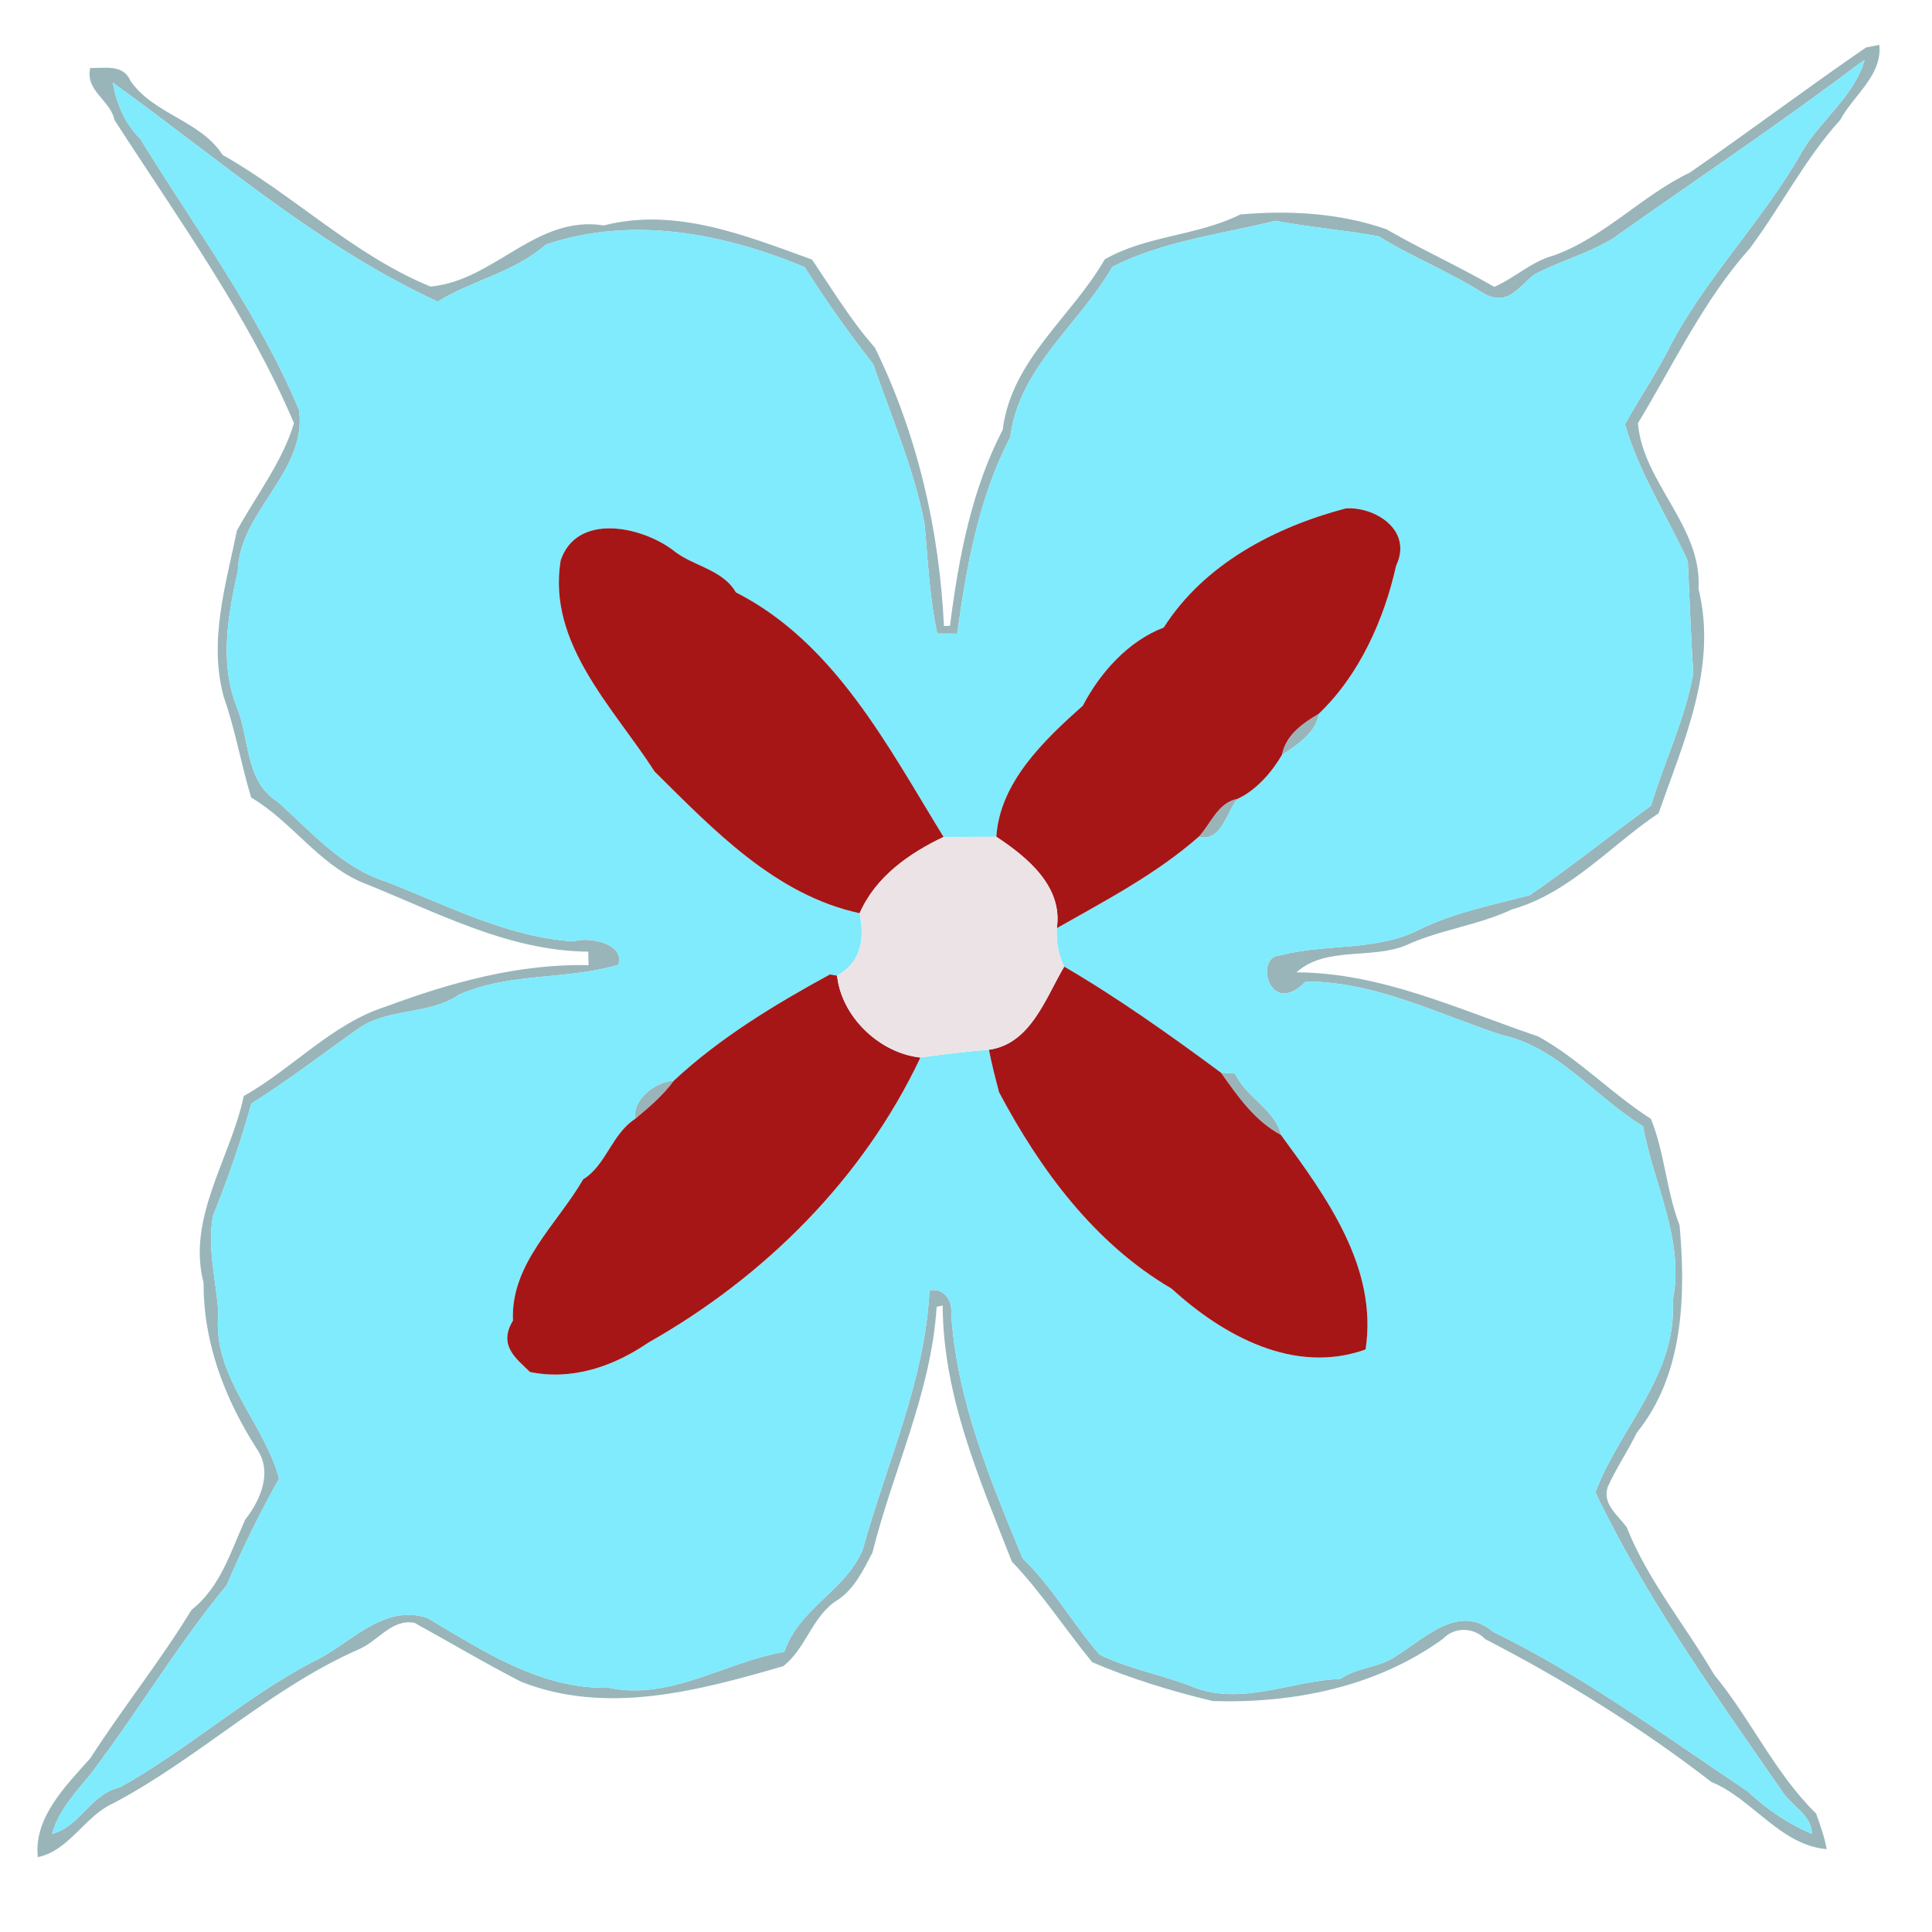
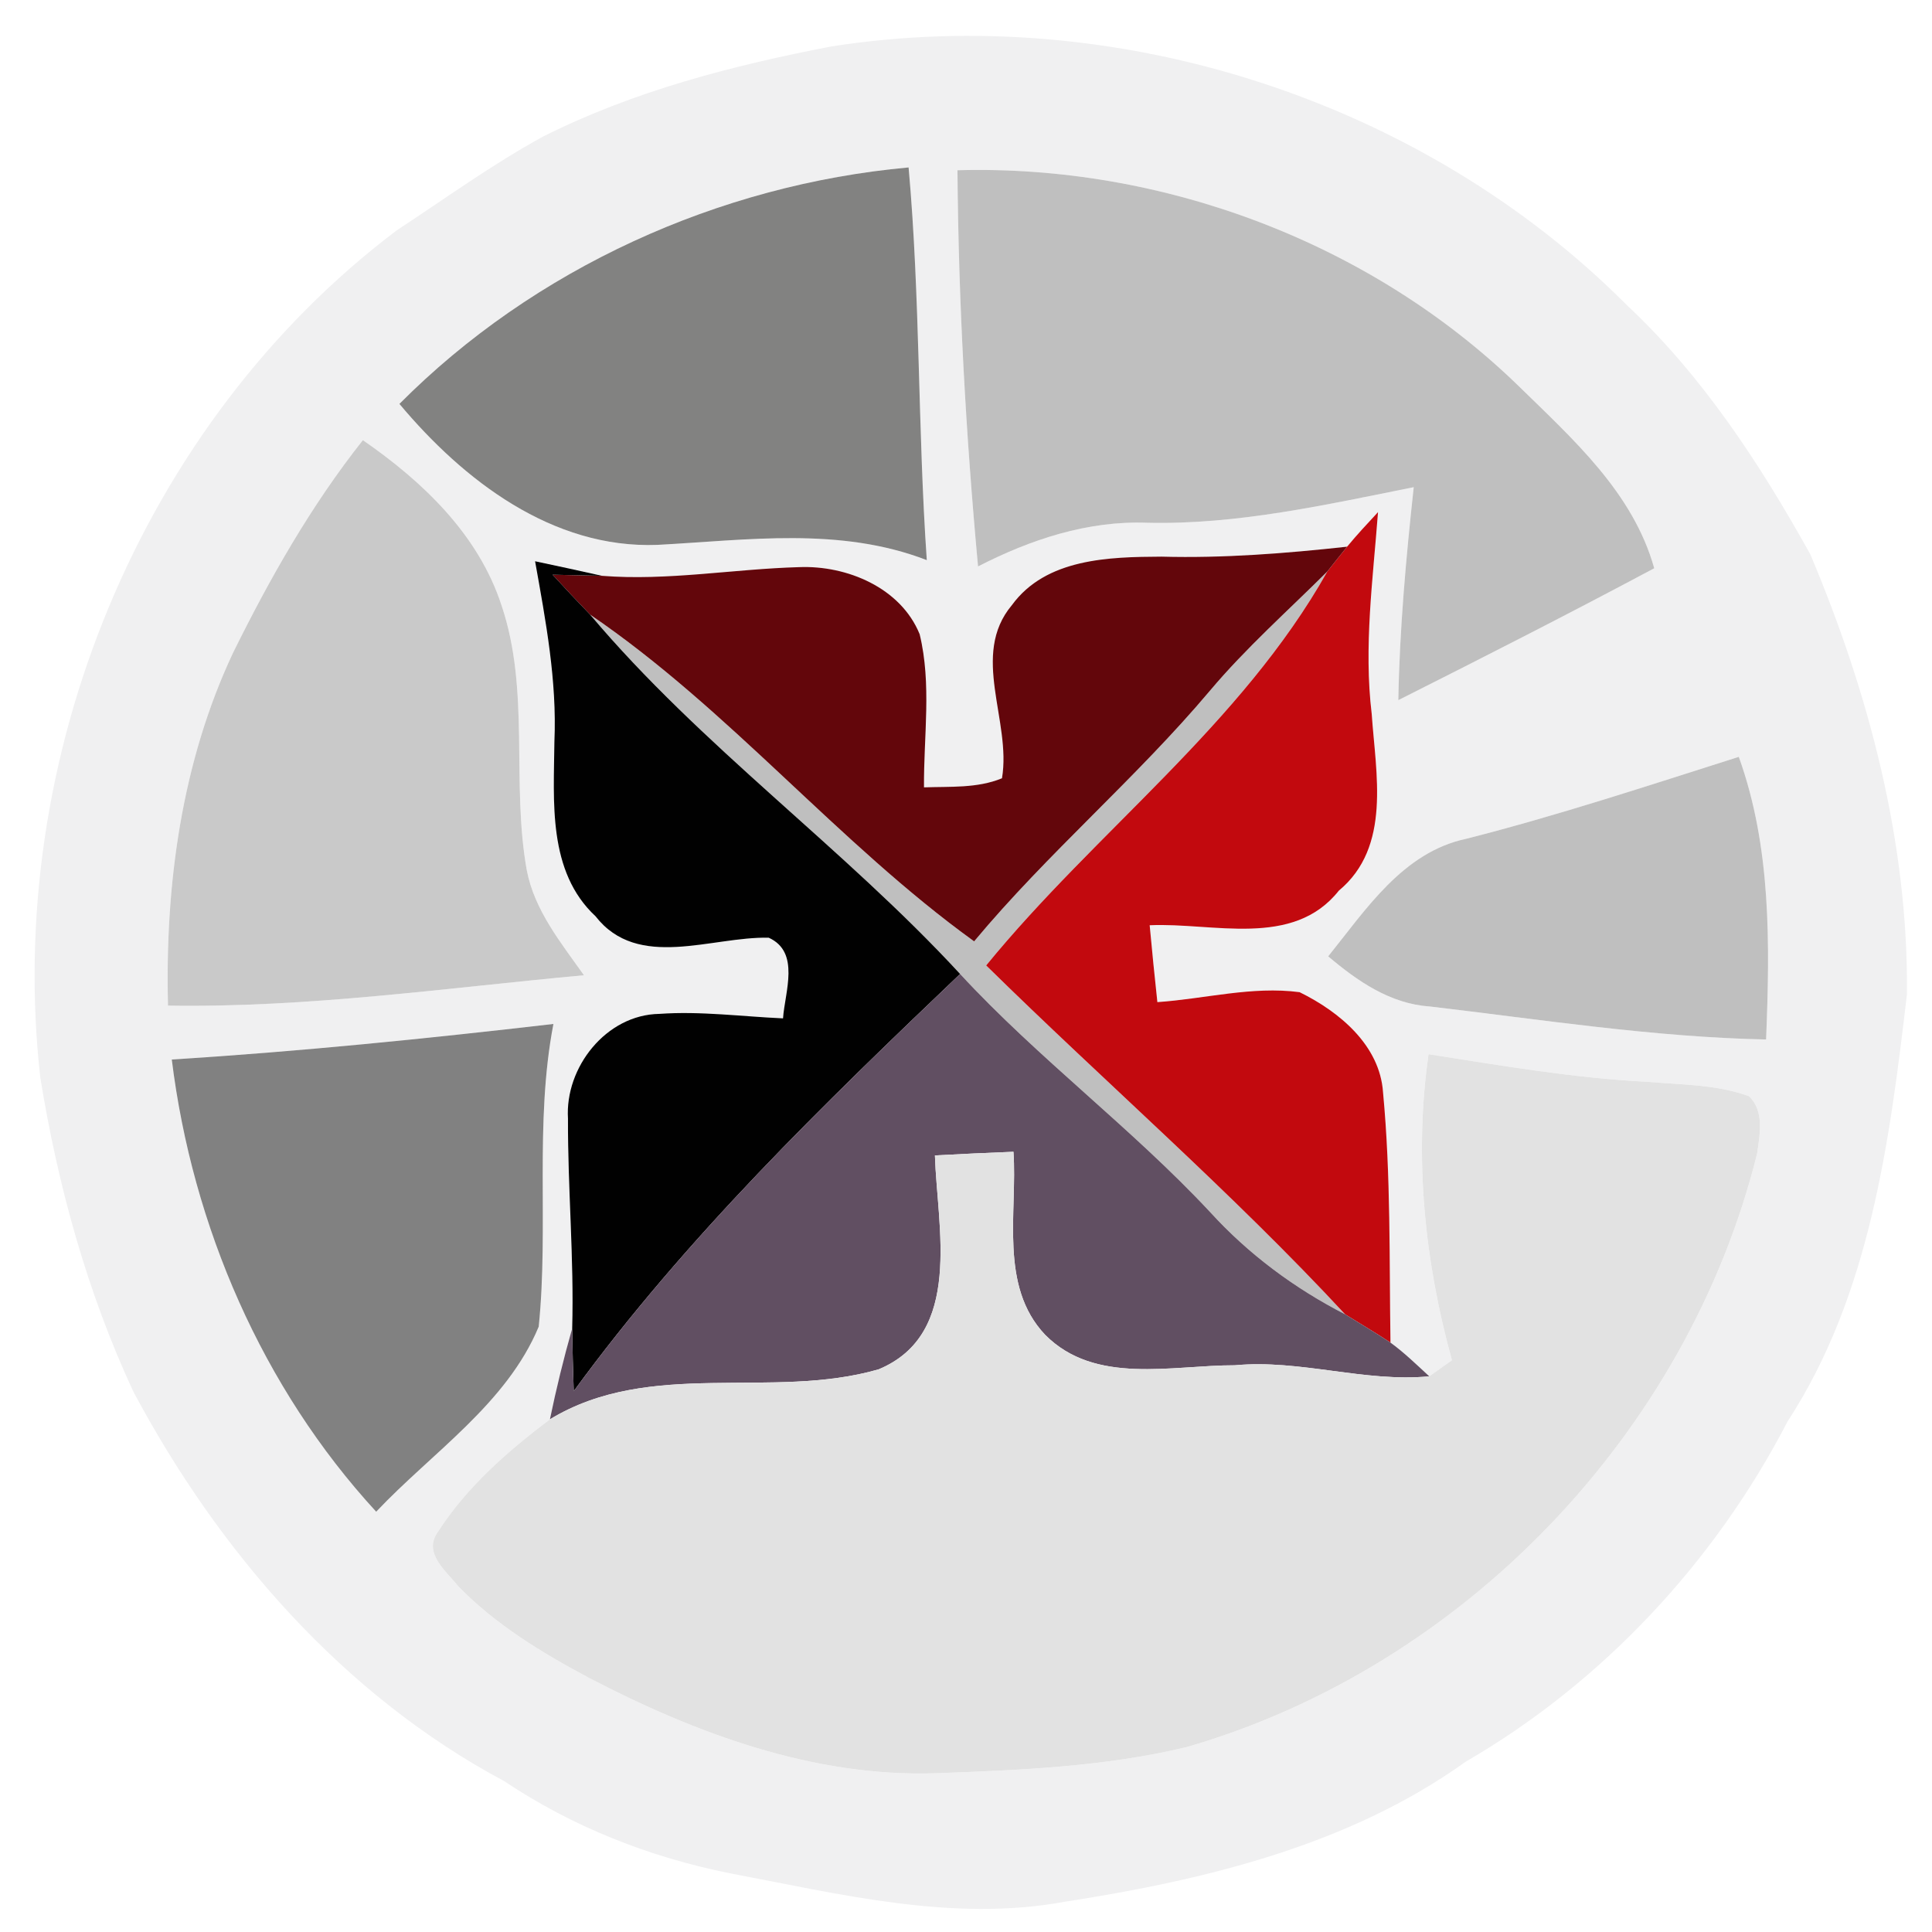
- <svg xmlns="http://www.w3.org/2000/svg" width="256pt" height="256pt" viewBox="0 0 256 256" version="1.1">
-   <g id="#4579828d">
-     <path fill="#457982" opacity="0.55" d=" M 247.26 6.29 C 247.70 6.20 248.58 6.03 249.02 5.94 C 249.44 10.00 245.57 12.64 243.85 15.88 C 239.17 21.03 236.02 27.33 231.87 32.90 C 225.72 39.79 221.80 48.21 217.04 56.07 C 217.64 63.89 225.58 69.77 225.06 78.00 C 227.61 88.35 223.13 98.18 219.77 107.76 C 213.35 112.08 208.03 118.32 200.35 120.50 C 195.85 122.62 190.80 123.18 186.29 125.26 C 181.75 127.15 175.66 125.35 171.79 128.84 C 183.10 128.89 193.31 133.78 203.81 137.33 C 209.23 140.31 213.54 144.93 218.75 148.25 C 220.60 152.76 220.78 157.78 222.55 162.34 C 223.40 171.68 223.08 182.20 216.89 189.83 C 215.70 192.28 214.13 194.57 213.02 197.06 C 212.32 199.34 214.38 200.75 215.54 202.36 C 218.37 209.46 223.31 215.35 227.13 221.90 C 232.00 227.79 235.14 234.91 240.65 240.31 C 241.19 241.85 241.75 243.40 242.05 245.02 C 235.93 244.52 232.16 238.32 226.80 236.14 C 217.42 228.90 207.32 222.62 196.81 217.20 C 195.27 215.59 192.72 215.54 191.18 217.17 C 182.40 223.53 171.38 225.73 160.70 225.40 C 155.27 224.10 149.81 222.43 144.72 220.25 C 141.14 215.88 138.01 211.03 134.08 206.92 C 129.80 196.02 124.96 184.97 124.91 172.99 L 124.11 173.16 C 123.40 184.52 118.33 194.80 115.61 205.71 C 114.42 208.00 113.22 210.53 111.00 212.00 C 107.65 214.03 106.84 218.41 103.78 220.78 C 92.60 224.02 80.45 227.31 69.09 222.86 C 64.30 220.41 59.65 217.63 54.93 215.04 C 51.97 214.45 50.10 217.43 47.62 218.51 C 35.75 223.71 26.40 232.94 14.98 238.96 C 11.22 240.65 9.20 245.21 5.01 246.08 C 4.44 240.82 8.75 236.61 11.98 232.96 C 16.27 226.28 21.25 220.09 25.38 213.31 C 29.21 210.31 30.56 205.62 32.48 201.38 C 34.50 198.78 36.17 195.08 34.03 191.98 C 29.81 185.40 26.93 177.93 26.98 170.00 C 24.72 161.38 30.56 153.49 32.30 145.23 C 38.80 141.58 43.96 135.64 51.20 133.35 C 59.77 130.17 68.76 127.68 77.99 127.89 C 77.98 127.44 77.96 126.55 77.95 126.10 C 67.23 126.01 57.73 120.79 48.02 116.94 C 42.14 114.45 38.69 108.86 33.28 105.68 C 31.94 101.26 31.18 96.68 29.64 92.32 C 27.63 84.91 29.91 77.54 31.39 70.32 C 33.93 65.66 37.48 61.11 38.95 56.06 C 32.81 41.67 23.58 28.95 15.17 15.90 C 14.63 13.27 11.24 12.02 11.96 9.00 C 13.83 9.09 16.33 8.42 17.29 10.73 C 20.41 15.18 26.57 15.98 29.49 20.52 C 38.99 25.90 46.84 33.79 57.05 37.97 C 65.55 37.19 70.98 28.45 80.00 29.87 C 89.54 27.43 98.77 31.21 107.60 34.39 C 110.27 38.35 112.76 42.47 115.93 46.07 C 121.56 57.56 124.46 70.17 125.08 82.95 L 125.88 82.92 C 127.00 74.04 128.72 64.92 132.86 56.95 C 134.04 47.61 141.98 42.04 146.39 34.36 C 151.94 31.19 158.67 31.26 164.35 28.42 C 170.78 27.84 177.55 28.22 183.69 30.37 C 188.38 33.07 193.32 35.30 198.00 38.01 C 200.74 36.82 202.96 34.62 205.91 33.84 C 212.65 31.40 217.52 25.94 223.92 22.86 C 231.76 17.45 239.42 11.67 247.26 6.29 M 246.38 8.41 C 235.71 16.47 224.58 23.91 213.67 31.63 C 210.41 33.61 206.69 34.60 203.33 36.36 C 201.26 37.89 199.78 40.90 196.30 38.70 C 191.94 35.94 187.10 34.07 182.72 31.32 C 178.18 30.48 173.54 30.12 168.99 29.26 C 161.76 31.05 154.09 31.94 147.39 35.36 C 142.98 43.04 135.04 48.61 133.86 57.95 C 129.69 65.93 128.06 75.08 126.83 83.96 C 126.17 83.95 124.85 83.95 124.19 83.94 C 123.15 79.13 122.96 74.22 122.50 69.34 C 121.08 62.08 118.11 55.22 115.71 48.26 C 112.46 44.12 109.42 39.82 106.60 35.38 C 95.75 30.89 83.76 28.57 72.34 32.40 C 68.13 36.11 62.62 37.11 57.99 39.96 C 42.12 32.63 29.00 21.06 14.95 10.95 C 15.44 13.75 16.52 16.37 18.57 18.38 C 25.87 30.23 34.21 41.43 39.63 54.33 C 40.72 62.55 31.75 67.66 31.51 75.66 C 30.20 81.52 29.06 87.93 31.38 93.69 C 33.10 97.92 32.47 103.56 36.78 106.23 C 41.22 110.19 45.24 114.94 51.14 116.82 C 59.28 119.96 67.18 124.18 76.07 124.75 C 77.65 124.11 82.89 124.85 81.93 127.84 C 75.10 129.88 67.40 128.83 60.79 131.82 C 56.81 134.54 51.29 133.51 47.35 136.39 C 42.68 139.69 38.15 143.19 33.30 146.23 C 31.91 151.31 30.16 156.27 28.21 161.15 C 27.44 165.47 28.66 169.71 28.94 173.99 C 28.05 182.35 34.98 188.46 36.98 195.92 C 34.42 200.51 32.09 205.20 30.04 210.04 C 23.53 217.92 18.24 226.86 12.04 235.03 C 10.05 237.46 7.73 239.92 6.90 243.00 C 10.65 242.03 12.01 237.68 15.90 236.83 C 24.74 231.91 32.33 225.03 41.28 220.28 C 46.32 218.02 50.60 212.42 56.63 214.39 C 64.09 218.79 71.60 223.83 80.65 223.64 C 88.82 225.37 96.12 220.21 103.92 218.88 C 105.92 213.04 112.02 210.82 114.32 205.32 C 117.46 193.92 122.57 182.97 123.16 170.99 C 124.99 170.60 126.22 172.28 126.04 173.97 C 126.73 185.41 131.20 196.07 135.52 206.52 C 139.49 210.29 142.14 215.20 145.72 219.25 C 149.68 221.20 154.20 221.94 158.30 223.62 C 164.74 226.01 171.13 222.68 177.60 222.47 C 179.92 220.84 182.98 221.02 185.24 219.26 C 188.86 217.02 193.37 212.42 197.81 216.20 C 209.77 222.03 220.70 230.09 231.60 237.38 C 234.05 239.70 236.95 241.68 240.09 243.00 C 240.06 240.60 237.64 239.41 236.36 237.68 C 227.46 224.80 218.16 211.89 211.40 197.75 C 214.60 189.16 222.26 182.22 221.64 172.35 C 223.27 164.35 219.10 156.93 217.71 149.23 C 211.33 145.36 206.48 138.73 198.92 137.12 C 190.43 134.31 182.18 130.06 173.01 130.05 C 168.19 135.04 166.09 126.66 169.67 126.58 C 175.70 125.00 182.39 126.09 188.10 123.16 C 192.71 120.91 197.73 119.91 202.68 118.63 C 208.19 114.87 213.37 110.67 218.77 106.76 C 220.54 100.91 223.26 95.32 224.36 89.28 C 224.06 84.33 223.87 79.30 223.64 74.32 C 220.87 68.30 217.16 62.62 215.32 56.22 C 217.08 53.03 219.13 50.02 220.82 46.80 C 225.68 37.05 233.57 29.40 238.89 19.90 C 241.39 15.79 245.74 12.65 247.07 7.94 L 246.38 8.41 Z" />
-     <path fill="#457982" opacity="0.55" d=" M 169.87 100.02 C 170.35 97.43 172.59 95.84 174.72 94.60 C 174.45 97.03 171.83 98.76 169.87 100.02 Z" />
-     <path fill="#457982" opacity="0.55" d=" M 158.83 110.88 C 160.46 109.14 161.37 106.33 163.97 105.86 C 162.46 107.69 161.86 111.60 158.83 110.88 Z" />
-     <path fill="#457982" opacity="0.55" d=" M 161.79 142.14 C 162.26 142.17 163.20 142.23 163.67 142.26 C 165.04 145.38 169.05 147.08 169.73 150.38 C 166.28 148.55 164.00 145.26 161.79 142.14 Z" />
-     <path fill="#457982" opacity="0.55" d=" M 84.18 148.24 C 83.76 145.66 86.91 143.29 89.28 143.20 C 87.86 145.15 86.02 146.70 84.18 148.24 Z" />
+ <svg xmlns="http://www.w3.org/2000/svg" width="138pt" height="138pt" viewBox="0 0 138 138" version="1.1">
+   <g id="#f0f0f1ff">
+     <path fill="#f0f0f1" opacity="1.00" d=" M 59.37 3.32 C 79.75 0.13 101.61 7.15 116.20 21.79 C 121.62 26.86 125.73 33.16 129.31 39.60 C 133.49 49.50 136.32 60.22 136.21 71.02 C 134.98 81.49 133.58 92.49 127.69 101.52 C 122.51 111.54 114.47 120.17 104.70 125.83 C 96.35 131.82 86.05 134.29 76.05 135.84 C 68.03 137.31 60.00 135.29 52.16 133.81 C 46.40 132.66 40.89 130.49 36.01 127.22 C 24.48 121.06 15.62 110.83 9.53 99.41 C 6.23 92.32 4.13 84.69 2.88 76.98 C 0.31 54.25 9.98 30.32 28.33 16.46 C 31.79 14.19 35.16 11.74 38.80 9.75 C 45.25 6.51 52.31 4.68 59.37 3.32 M 28.53 28.85 C 33.11 34.32 39.45 39.20 46.95 38.92 C 53.38 38.58 60.00 37.61 66.20 40.01 C 65.55 30.67 65.74 21.29 64.90 11.96 C 51.34 13.19 38.14 19.18 28.53 28.85 M 68.39 12.16 C 68.46 21.61 68.99 31.05 69.86 40.46 C 73.60 38.54 77.68 37.18 81.95 37.34 C 88.40 37.49 94.70 36.05 100.98 34.80 C 100.43 39.86 99.97 44.92 99.88 50.01 C 106.00 46.93 112.11 43.82 118.16 40.59 C 116.64 35.16 112.33 31.35 108.45 27.55 C 97.91 17.32 83.03 11.75 68.39 12.16 M 16.64 46.64 C 12.96 54.47 11.78 63.25 12.00 71.83 C 21.96 71.99 31.83 70.57 41.71 69.66 C 40.07 67.34 38.18 65.03 37.63 62.17 C 36.50 55.91 37.89 49.34 35.82 43.23 C 34.17 38.17 30.19 34.39 25.92 31.44 C 22.22 36.11 19.27 41.31 16.64 46.64 M 96.22 39.05 C 91.82 39.53 87.40 39.88 82.97 39.76 C 79.22 39.78 74.72 39.88 72.28 43.22 C 69.28 46.79 72.26 51.49 71.57 55.59 C 69.80 56.32 67.86 56.17 66.00 56.24 C 65.97 52.60 66.56 48.88 65.69 45.30 C 64.34 41.98 60.49 40.37 57.07 40.51 C 52.38 40.64 47.71 41.50 43.00 41.13 C 41.41 40.77 39.82 40.43 38.22 40.09 C 38.98 44.34 39.79 48.63 39.60 52.97 C 39.56 57.23 39.10 62.25 42.54 65.45 C 45.57 69.34 50.83 66.88 54.91 66.98 C 57.18 68.01 56.06 70.86 55.93 72.74 C 52.99 72.61 50.04 72.21 47.09 72.42 C 43.30 72.48 40.34 76.24 40.57 79.91 C 40.55 84.91 41.01 89.89 40.87 94.89 C 40.26 97.03 39.73 99.20 39.28 101.38 C 36.27 103.65 33.34 106.21 31.29 109.40 C 30.18 110.91 31.84 112.19 32.72 113.29 C 35.39 116.05 38.72 118.06 42.09 119.86 C 49.72 123.83 58.12 126.95 66.85 126.66 C 72.85 126.44 78.91 126.20 84.77 124.79 C 104.54 119.07 120.56 102.35 125.51 82.39 C 125.70 81.03 126.04 79.37 124.93 78.30 C 122.59 77.45 120.06 77.48 117.62 77.27 C 112.38 77.00 107.21 76.11 102.04 75.30 C 100.99 82.61 101.75 90.07 103.71 97.16 C 103.30 97.45 102.49 98.02 102.09 98.31 C 101.19 97.48 100.31 96.62 99.32 95.90 C 99.23 89.95 99.35 83.97 98.79 78.04 C 98.57 74.66 95.66 72.26 92.83 70.87 C 89.43 70.42 86.05 71.35 82.67 71.58 C 82.47 69.75 82.29 67.92 82.12 66.09 C 86.63 65.88 92.35 67.76 95.63 63.62 C 99.40 60.49 98.27 55.26 97.98 51.00 C 97.40 46.19 98.07 41.38 98.43 36.58 C 97.68 37.39 96.92 38.20 96.22 39.05 M 104.74 59.91 C 100.21 60.87 97.58 64.95 94.87 68.31 C 96.95 70.07 99.29 71.70 102.12 71.89 C 110.11 72.83 118.09 74.08 126.15 74.25 C 126.42 67.47 126.53 60.53 124.20 54.06 C 117.74 56.11 111.31 58.24 104.74 59.91 M 12.27 75.68 C 13.74 87.57 18.73 99.13 26.87 107.98 C 30.86 103.75 36.19 100.27 38.48 94.76 C 39.21 87.58 38.16 80.29 39.53 73.14 C 30.46 74.19 21.38 75.11 12.27 75.68 Z" />
  </g>
-   <g id="#7febfcfd">
-     <path fill="#7febfc" opacity="1.00" d=" M 246.38 8.41 L 247.07 7.94 C 245.74 12.65 241.39 15.79 238.89 19.90 C 233.57 29.40 225.68 37.05 220.82 46.80 C 219.13 50.02 217.08 53.03 215.32 56.22 C 217.16 62.62 220.87 68.30 223.64 74.32 C 223.87 79.30 224.06 84.33 224.36 89.28 C 223.26 95.32 220.54 100.91 218.77 106.76 C 213.37 110.67 208.19 114.87 202.68 118.63 C 197.73 119.91 192.71 120.91 188.10 123.16 C 182.39 126.09 175.70 125.00 169.67 126.58 C 166.09 126.66 168.19 135.04 173.01 130.05 C 182.18 130.06 190.43 134.31 198.92 137.12 C 206.48 138.73 211.33 145.36 217.71 149.23 C 219.10 156.93 223.27 164.35 221.64 172.35 C 222.26 182.22 214.60 189.16 211.40 197.75 C 218.16 211.89 227.46 224.80 236.36 237.68 C 237.64 239.41 240.06 240.60 240.09 243.00 C 236.95 241.68 234.05 239.70 231.60 237.38 C 220.70 230.09 209.77 222.03 197.81 216.20 C 193.37 212.42 188.86 217.02 185.24 219.26 C 182.98 221.02 179.92 220.84 177.60 222.47 C 171.13 222.68 164.74 226.01 158.30 223.62 C 154.20 221.94 149.68 221.20 145.72 219.25 C 142.14 215.20 139.49 210.29 135.52 206.52 C 131.20 196.07 126.73 185.41 126.04 173.97 C 126.22 172.28 124.99 170.60 123.16 170.99 C 122.57 182.97 117.46 193.92 114.32 205.32 C 112.02 210.82 105.92 213.04 103.92 218.88 C 96.12 220.21 88.82 225.37 80.65 223.64 C 71.60 223.83 64.09 218.79 56.63 214.39 C 50.60 212.42 46.32 218.02 41.28 220.28 C 32.33 225.03 24.74 231.91 15.90 236.83 C 12.01 237.68 10.65 242.03 6.90 243.00 C 7.73 239.92 10.05 237.46 12.04 235.03 C 18.24 226.86 23.53 217.92 30.04 210.04 C 32.09 205.20 34.42 200.51 36.98 195.92 C 34.98 188.46 28.05 182.35 28.94 173.99 C 28.66 169.71 27.44 165.47 28.21 161.15 C 30.16 156.27 31.91 151.31 33.30 146.23 C 38.15 143.19 42.68 139.69 47.35 136.39 C 51.29 133.51 56.81 134.54 60.79 131.82 C 67.40 128.83 75.10 129.88 81.93 127.84 C 82.89 124.85 77.65 124.11 76.07 124.75 C 67.18 124.18 59.28 119.96 51.14 116.82 C 45.24 114.94 41.22 110.19 36.78 106.23 C 32.47 103.56 33.10 97.92 31.38 93.69 C 29.06 87.93 30.20 81.52 31.51 75.66 C 31.75 67.66 40.72 62.55 39.63 54.33 C 34.21 41.43 25.87 30.23 18.57 18.38 C 16.52 16.37 15.44 13.75 14.95 10.95 C 29.00 21.06 42.12 32.63 57.99 39.96 C 62.62 37.11 68.13 36.11 72.34 32.40 C 83.76 28.57 95.75 30.89 106.60 35.38 C 109.42 39.82 112.46 44.12 115.71 48.26 C 118.11 55.22 121.08 62.08 122.50 69.34 C 122.96 74.22 123.15 79.13 124.19 83.94 C 124.85 83.95 126.17 83.95 126.83 83.96 C 128.06 75.08 129.69 65.93 133.86 57.95 C 135.04 48.61 142.98 43.04 147.39 35.36 C 154.09 31.94 161.76 31.05 168.99 29.26 C 173.54 30.12 178.18 30.48 182.72 31.32 C 187.10 34.07 191.94 35.94 196.30 38.70 C 199.78 40.90 201.26 37.89 203.33 36.36 C 206.69 34.60 210.41 33.61 213.67 31.63 C 224.58 23.91 235.71 16.47 246.38 8.41 M 178.30 67.37 C 168.90 69.86 159.57 74.73 154.20 83.15 C 149.56 84.92 145.79 89.06 143.48 93.51 C 138.38 98.03 132.46 103.68 132.02 110.88 C 130.27 110.88 126.77 110.90 125.03 110.90 C 117.69 98.99 110.64 85.17 97.51 78.49 C 95.67 75.35 91.74 75.05 89.10 72.84 C 84.81 69.68 76.41 67.98 74.29 74.26 C 72.49 85.29 81.29 93.75 86.75 102.25 C 94.56 109.97 102.73 118.59 113.91 121.01 C 114.61 124.54 114.03 127.54 110.92 129.28 L 109.96 129.12 C 102.69 133.09 95.35 137.53 89.28 143.20 C 86.91 143.29 83.76 145.66 84.18 148.24 C 81.01 150.31 80.38 154.32 77.27 156.27 C 73.83 162.23 67.63 167.47 67.97 174.99 C 65.95 178.31 68.46 180.06 70.23 181.80 C 75.84 182.95 81.31 181.05 85.93 177.89 C 101.31 169.19 114.38 156.19 121.96 140.13 C 124.98 139.69 127.99 139.34 131.04 139.10 C 131.40 140.99 131.89 142.85 132.37 144.71 C 137.83 155.00 145.03 164.77 155.24 170.75 C 162.08 177.00 171.52 182.20 180.95 178.81 C 182.60 167.95 175.74 158.58 169.73 150.38 C 169.05 147.08 165.04 145.38 163.67 142.26 C 163.20 142.23 162.26 142.17 161.79 142.14 C 155.10 137.18 147.99 132.14 141.01 128.08 C 140.23 126.49 139.96 124.75 140.03 122.99 C 146.50 119.31 153.20 115.83 158.83 110.88 C 161.86 111.60 162.46 107.69 163.97 105.86 C 166.46 104.71 168.53 102.32 169.87 100.02 C 171.83 98.76 174.45 97.03 174.72 94.60 C 180.09 89.51 183.40 82.11 184.99 74.97 C 187.27 70.17 182.08 67.09 178.30 67.37 Z" />
+   <g id="#828281fe">
+     <path fill="#828281" opacity="1.00" d=" M 28.53 28.85 C 38.14 19.18 51.34 13.19 64.90 11.96 C 65.74 21.29 65.55 30.67 66.20 40.01 C 60.00 37.61 53.38 38.58 46.95 38.92 C 39.45 39.20 33.11 34.32 28.53 28.85 Z" />
  </g>
-   <g id="#a61617ff">
-     <path fill="#a61617" opacity="1.00" d=" M 178.30 67.37 C 182.08 67.09 187.27 70.17 184.99 74.97 C 183.40 82.11 180.09 89.51 174.72 94.60 C 172.59 95.84 170.35 97.43 169.87 100.02 C 168.53 102.32 166.46 104.71 163.97 105.86 C 161.37 106.33 160.46 109.14 158.83 110.88 C 153.20 115.83 146.50 119.31 140.03 122.99 C 140.87 117.50 136.13 113.58 132.02 110.88 C 132.46 103.68 138.38 98.03 143.48 93.51 C 145.79 89.06 149.56 84.92 154.20 83.15 C 159.57 74.73 168.90 69.86 178.30 67.37 Z" />
-     <path fill="#a61617" opacity="1.00" d=" M 74.29 74.26 C 76.41 67.98 84.81 69.68 89.10 72.84 C 91.74 75.05 95.67 75.35 97.51 78.49 C 110.64 85.17 117.69 98.99 125.03 110.90 C 120.43 113.08 116.00 116.21 113.91 121.01 C 102.73 118.59 94.56 109.97 86.75 102.25 C 81.29 93.75 72.49 85.29 74.29 74.26 Z" />
-     <path fill="#a61617" opacity="1.00" d=" M 141.01 128.08 C 147.99 132.14 155.10 137.18 161.79 142.14 C 164.00 145.26 166.28 148.55 169.73 150.38 C 175.74 158.58 182.60 167.95 180.95 178.81 C 171.52 182.20 162.08 177.00 155.24 170.75 C 145.03 164.77 137.83 155.00 132.37 144.71 C 131.89 142.85 131.40 140.99 131.04 139.10 C 136.56 138.31 138.49 132.36 141.01 128.08 Z" />
-     <path fill="#a61617" opacity="1.00" d=" M 109.96 129.12 L 110.92 129.28 C 111.50 134.74 116.55 139.55 121.96 140.13 C 114.38 156.19 101.31 169.19 85.93 177.89 C 81.31 181.05 75.84 182.95 70.23 181.80 C 68.46 180.06 65.95 178.31 67.97 174.99 C 67.63 167.47 73.83 162.23 77.27 156.27 C 80.38 154.32 81.01 150.31 84.18 148.24 C 86.02 146.70 87.86 145.15 89.28 143.20 C 95.35 137.53 102.69 133.09 109.96 129.12 Z" />
+   <g id="#bfbfbfff">
+     <path fill="#bfbfbf" opacity="1.00" d=" M 68.39 12.16 C 83.03 11.75 97.91 17.32 108.45 27.55 C 112.33 31.35 116.64 35.16 118.16 40.59 C 112.11 43.82 106.00 46.93 99.88 50.01 C 99.97 44.92 100.43 39.86 100.98 34.80 C 94.70 36.05 88.40 37.49 81.95 37.34 C 77.68 37.18 73.60 38.54 69.86 40.46 C 68.99 31.05 68.46 21.61 68.39 12.16 Z" />
+     <path fill="#bfbfbf" opacity="1.00" d=" M 86.43 49.33 C 89.00 46.28 91.99 43.63 94.81 40.82 C 88.65 51.77 78.29 59.35 70.44 68.96 C 78.94 77.32 87.96 85.13 96.08 93.88 C 92.46 92.02 89.17 89.58 86.43 86.57 C 80.81 80.55 74.16 75.61 68.58 69.57 C 60.24 60.53 50.10 53.33 42.15 43.90 C 52.12 50.69 59.82 60.19 69.58 67.24 C 74.84 60.93 81.14 55.61 86.43 49.33 Z" />
+     <path fill="#bfbfbf" opacity="1.00" d=" M 104.74 59.91 C 111.31 58.24 117.74 56.11 124.20 54.06 C 126.53 60.53 126.42 67.47 126.15 74.25 C 118.09 74.08 110.11 72.83 102.12 71.89 C 99.29 71.70 96.95 70.07 94.87 68.31 C 97.58 64.95 100.21 60.87 104.74 59.91 Z" />
  </g>
-   <g id="#ebe3e5ff">
-     <path fill="#ebe3e5" opacity="1.00" d=" M 113.91 121.01 C 116.00 116.21 120.43 113.08 125.03 110.90 C 126.77 110.90 130.27 110.88 132.02 110.88 C 136.13 113.58 140.87 117.50 140.03 122.99 C 139.96 124.75 140.23 126.49 141.01 128.08 C 138.49 132.36 136.56 138.31 131.04 139.10 C 127.99 139.34 124.98 139.69 121.96 140.13 C 116.55 139.55 111.50 134.74 110.92 129.28 C 114.03 127.54 114.61 124.54 113.91 121.01 Z" />
+   <g id="#c9c9c9ff">
+     <path fill="#c9c9c9" opacity="1.00" d=" M 16.64 46.64 C 19.27 41.31 22.22 36.11 25.92 31.44 C 30.19 34.39 34.17 38.17 35.82 43.23 C 37.89 49.34 36.50 55.91 37.63 62.17 C 38.18 65.03 40.07 67.34 41.71 69.66 C 31.83 70.57 21.96 71.99 12.00 71.83 C 11.78 63.25 12.96 54.47 16.64 46.64 Z" />
+   </g>
+   <g id="#c2090eff">
+     <path fill="#c2090e" opacity="1.00" d=" M 96.22 39.05 C 96.92 38.20 97.68 37.39 98.43 36.58 C 98.07 41.38 97.40 46.19 97.98 51.00 C 98.27 55.26 99.40 60.49 95.63 63.62 C 92.35 67.76 86.63 65.88 82.12 66.09 C 82.29 67.92 82.47 69.75 82.67 71.58 C 86.05 71.35 89.43 70.42 92.83 70.87 C 95.66 72.26 98.57 74.66 98.79 78.04 C 99.35 83.97 99.23 89.95 99.32 95.90 C 98.26 95.20 97.16 94.55 96.08 93.88 C 87.96 85.13 78.94 77.32 70.44 68.96 C 78.29 59.35 88.65 51.77 94.81 40.82 C 95.16 40.38 95.86 39.49 96.22 39.05 Z" />
+   </g>
+   <g id="#63060bff">
+     <path fill="#63060b" opacity="1.00" d=" M 82.97 39.76 C 87.40 39.88 91.82 39.53 96.22 39.05 C 95.86 39.49 95.16 40.38 94.81 40.82 C 91.99 43.63 89.00 46.28 86.43 49.33 C 81.14 55.61 74.84 60.93 69.58 67.24 C 59.82 60.19 52.12 50.69 42.15 43.90 C 41.24 42.96 40.35 42.01 39.47 41.05 C 40.35 41.07 42.12 41.11 43.00 41.13 C 47.71 41.50 52.38 40.64 57.07 40.51 C 60.49 40.37 64.34 41.98 65.69 45.30 C 66.56 48.88 65.97 52.60 66.00 56.24 C 67.86 56.17 69.80 56.32 71.57 55.59 C 72.26 51.49 69.28 46.79 72.28 43.22 C 74.72 39.88 79.22 39.78 82.97 39.76 Z" />
+   </g>
+   <g id="#010101ff">
+     <path fill="#010101" opacity="1.00" d=" M 38.22 40.09 C 39.82 40.43 41.41 40.77 43.00 41.13 C 42.12 41.11 40.35 41.07 39.47 41.05 C 40.35 42.01 41.24 42.96 42.15 43.90 C 50.10 53.33 60.24 60.53 68.58 69.57 C 58.78 78.92 48.99 88.39 40.98 99.37 C 40.93 97.87 40.89 96.38 40.87 94.89 C 41.01 89.89 40.55 84.91 40.57 79.91 C 40.34 76.24 43.30 72.48 47.09 72.42 C 50.04 72.21 52.99 72.61 55.93 72.74 C 56.06 70.86 57.18 68.01 54.91 66.98 C 50.83 66.88 45.57 69.34 42.54 65.45 C 39.10 62.25 39.56 57.23 39.60 52.97 C 39.79 48.63 38.98 44.34 38.22 40.09 Z" />
+   </g>
+   <g id="#614f62ff">
+     <path fill="#614f62" opacity="1.00" d=" M 68.58 69.57 C 74.16 75.61 80.81 80.55 86.43 86.57 C 89.17 89.58 92.46 92.02 96.08 93.88 C 97.16 94.55 98.26 95.20 99.32 95.90 C 100.31 96.62 101.19 97.48 102.09 98.31 C 97.44 98.75 92.87 97.08 88.20 97.52 C 83.69 97.51 78.22 98.95 74.65 95.34 C 71.35 91.86 72.68 86.60 72.39 82.27 C 70.52 82.34 68.65 82.43 66.78 82.53 C 66.94 87.66 68.83 95.28 62.76 97.81 C 55.11 100.02 46.46 97.02 39.28 101.38 C 39.73 99.20 40.26 97.03 40.87 94.89 C 40.89 96.38 40.93 97.87 40.98 99.37 C 48.99 88.39 58.78 78.92 68.58 69.57 Z" />
+   </g>
+   <g id="#818181fe">
+     <path fill="#818181" opacity="1.00" d=" M 12.27 75.68 C 21.38 75.11 30.46 74.19 39.53 73.14 C 38.16 80.29 39.21 87.58 38.48 94.76 C 36.19 100.27 30.86 103.75 26.87 107.98 C 18.73 99.13 13.74 87.57 12.27 75.68 Z" />
+   </g>
+   <g id="#e2e2e2ff">
+     <path fill="#e2e2e2" opacity="1.00" d=" M 102.04 75.30 C 107.21 76.11 112.38 77.00 117.62 77.27 C 120.06 77.48 122.59 77.45 124.93 78.30 C 126.04 79.37 125.70 81.03 125.51 82.39 C 120.56 102.35 104.54 119.07 84.77 124.79 C 78.91 126.20 72.85 126.44 66.85 126.66 C 58.12 126.95 49.72 123.83 42.09 119.86 C 38.72 118.06 35.39 116.05 32.72 113.29 C 31.84 112.19 30.18 110.91 31.29 109.40 C 33.34 106.21 36.27 103.65 39.28 101.38 C 46.46 97.02 55.11 100.02 62.76 97.81 C 68.83 95.28 66.94 87.66 66.78 82.53 C 68.65 82.43 70.52 82.34 72.39 82.27 C 72.68 86.60 71.35 91.86 74.65 95.34 C 78.22 98.95 83.69 97.51 88.20 97.52 C 92.87 97.08 97.44 98.75 102.09 98.31 C 102.49 98.02 103.30 97.45 103.71 97.16 C 101.75 90.07 100.99 82.61 102.04 75.30 Z" />
  </g>
</svg>
